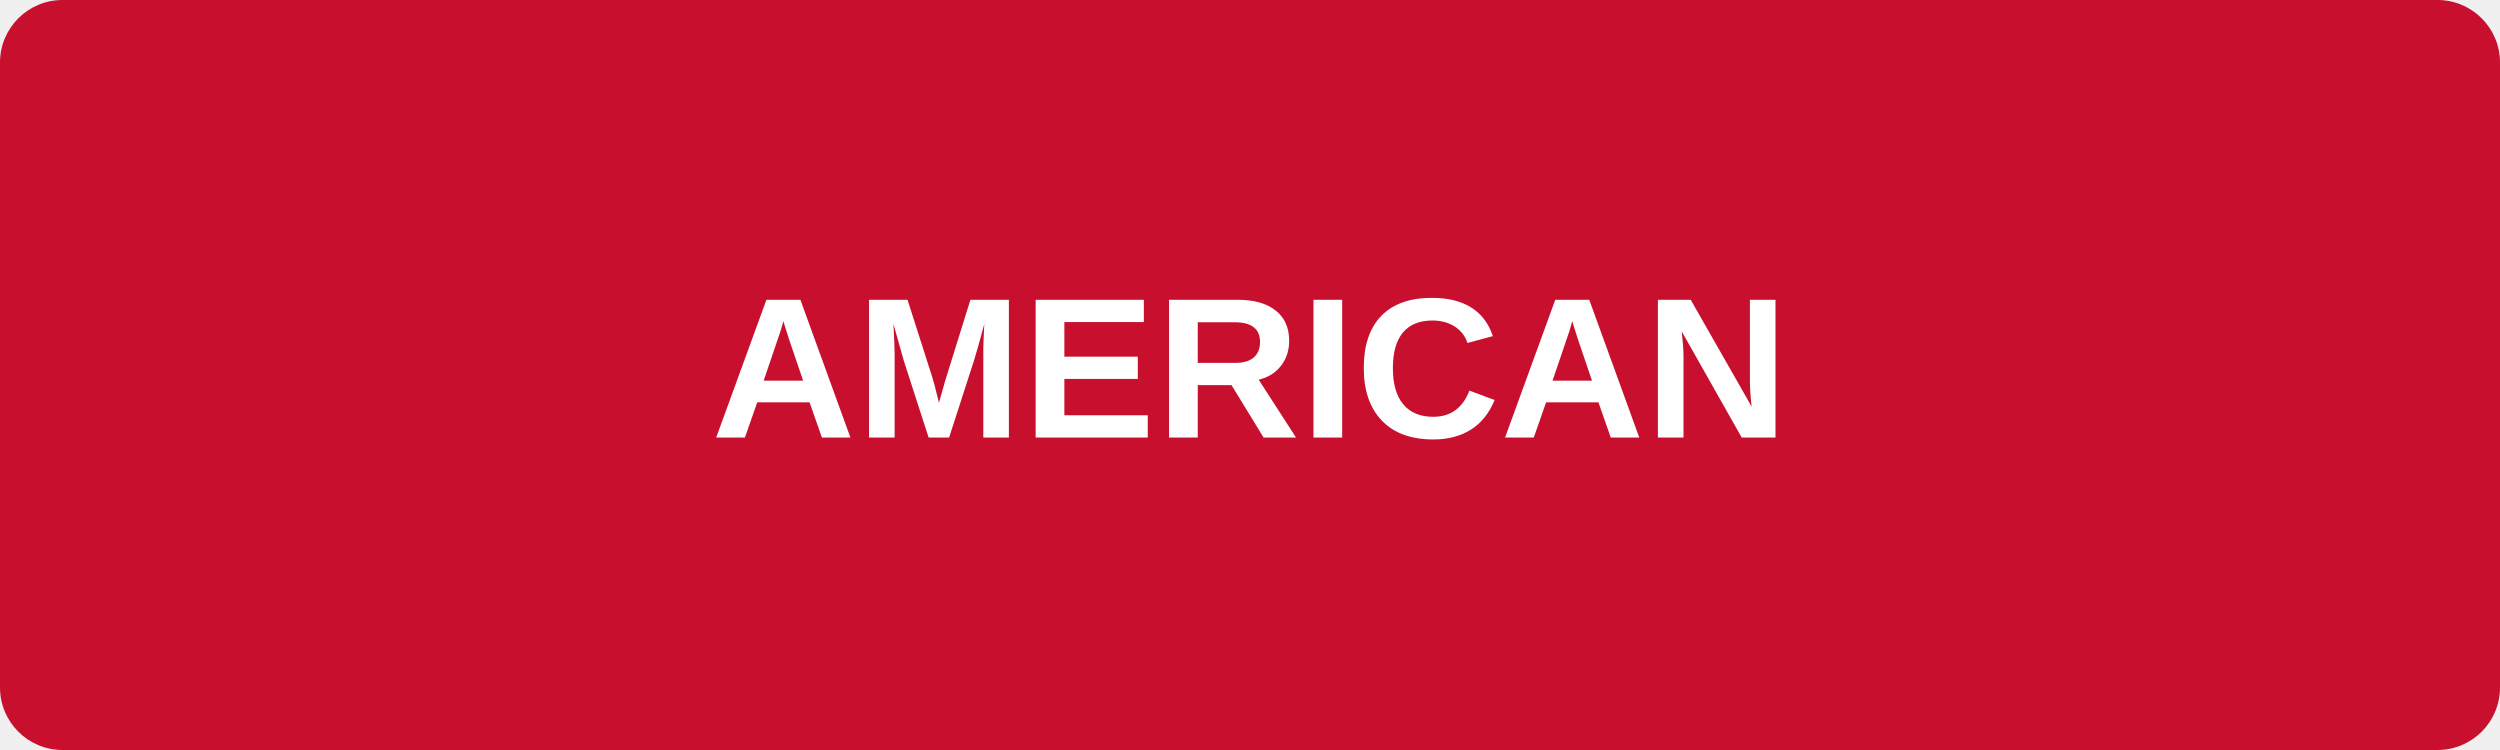
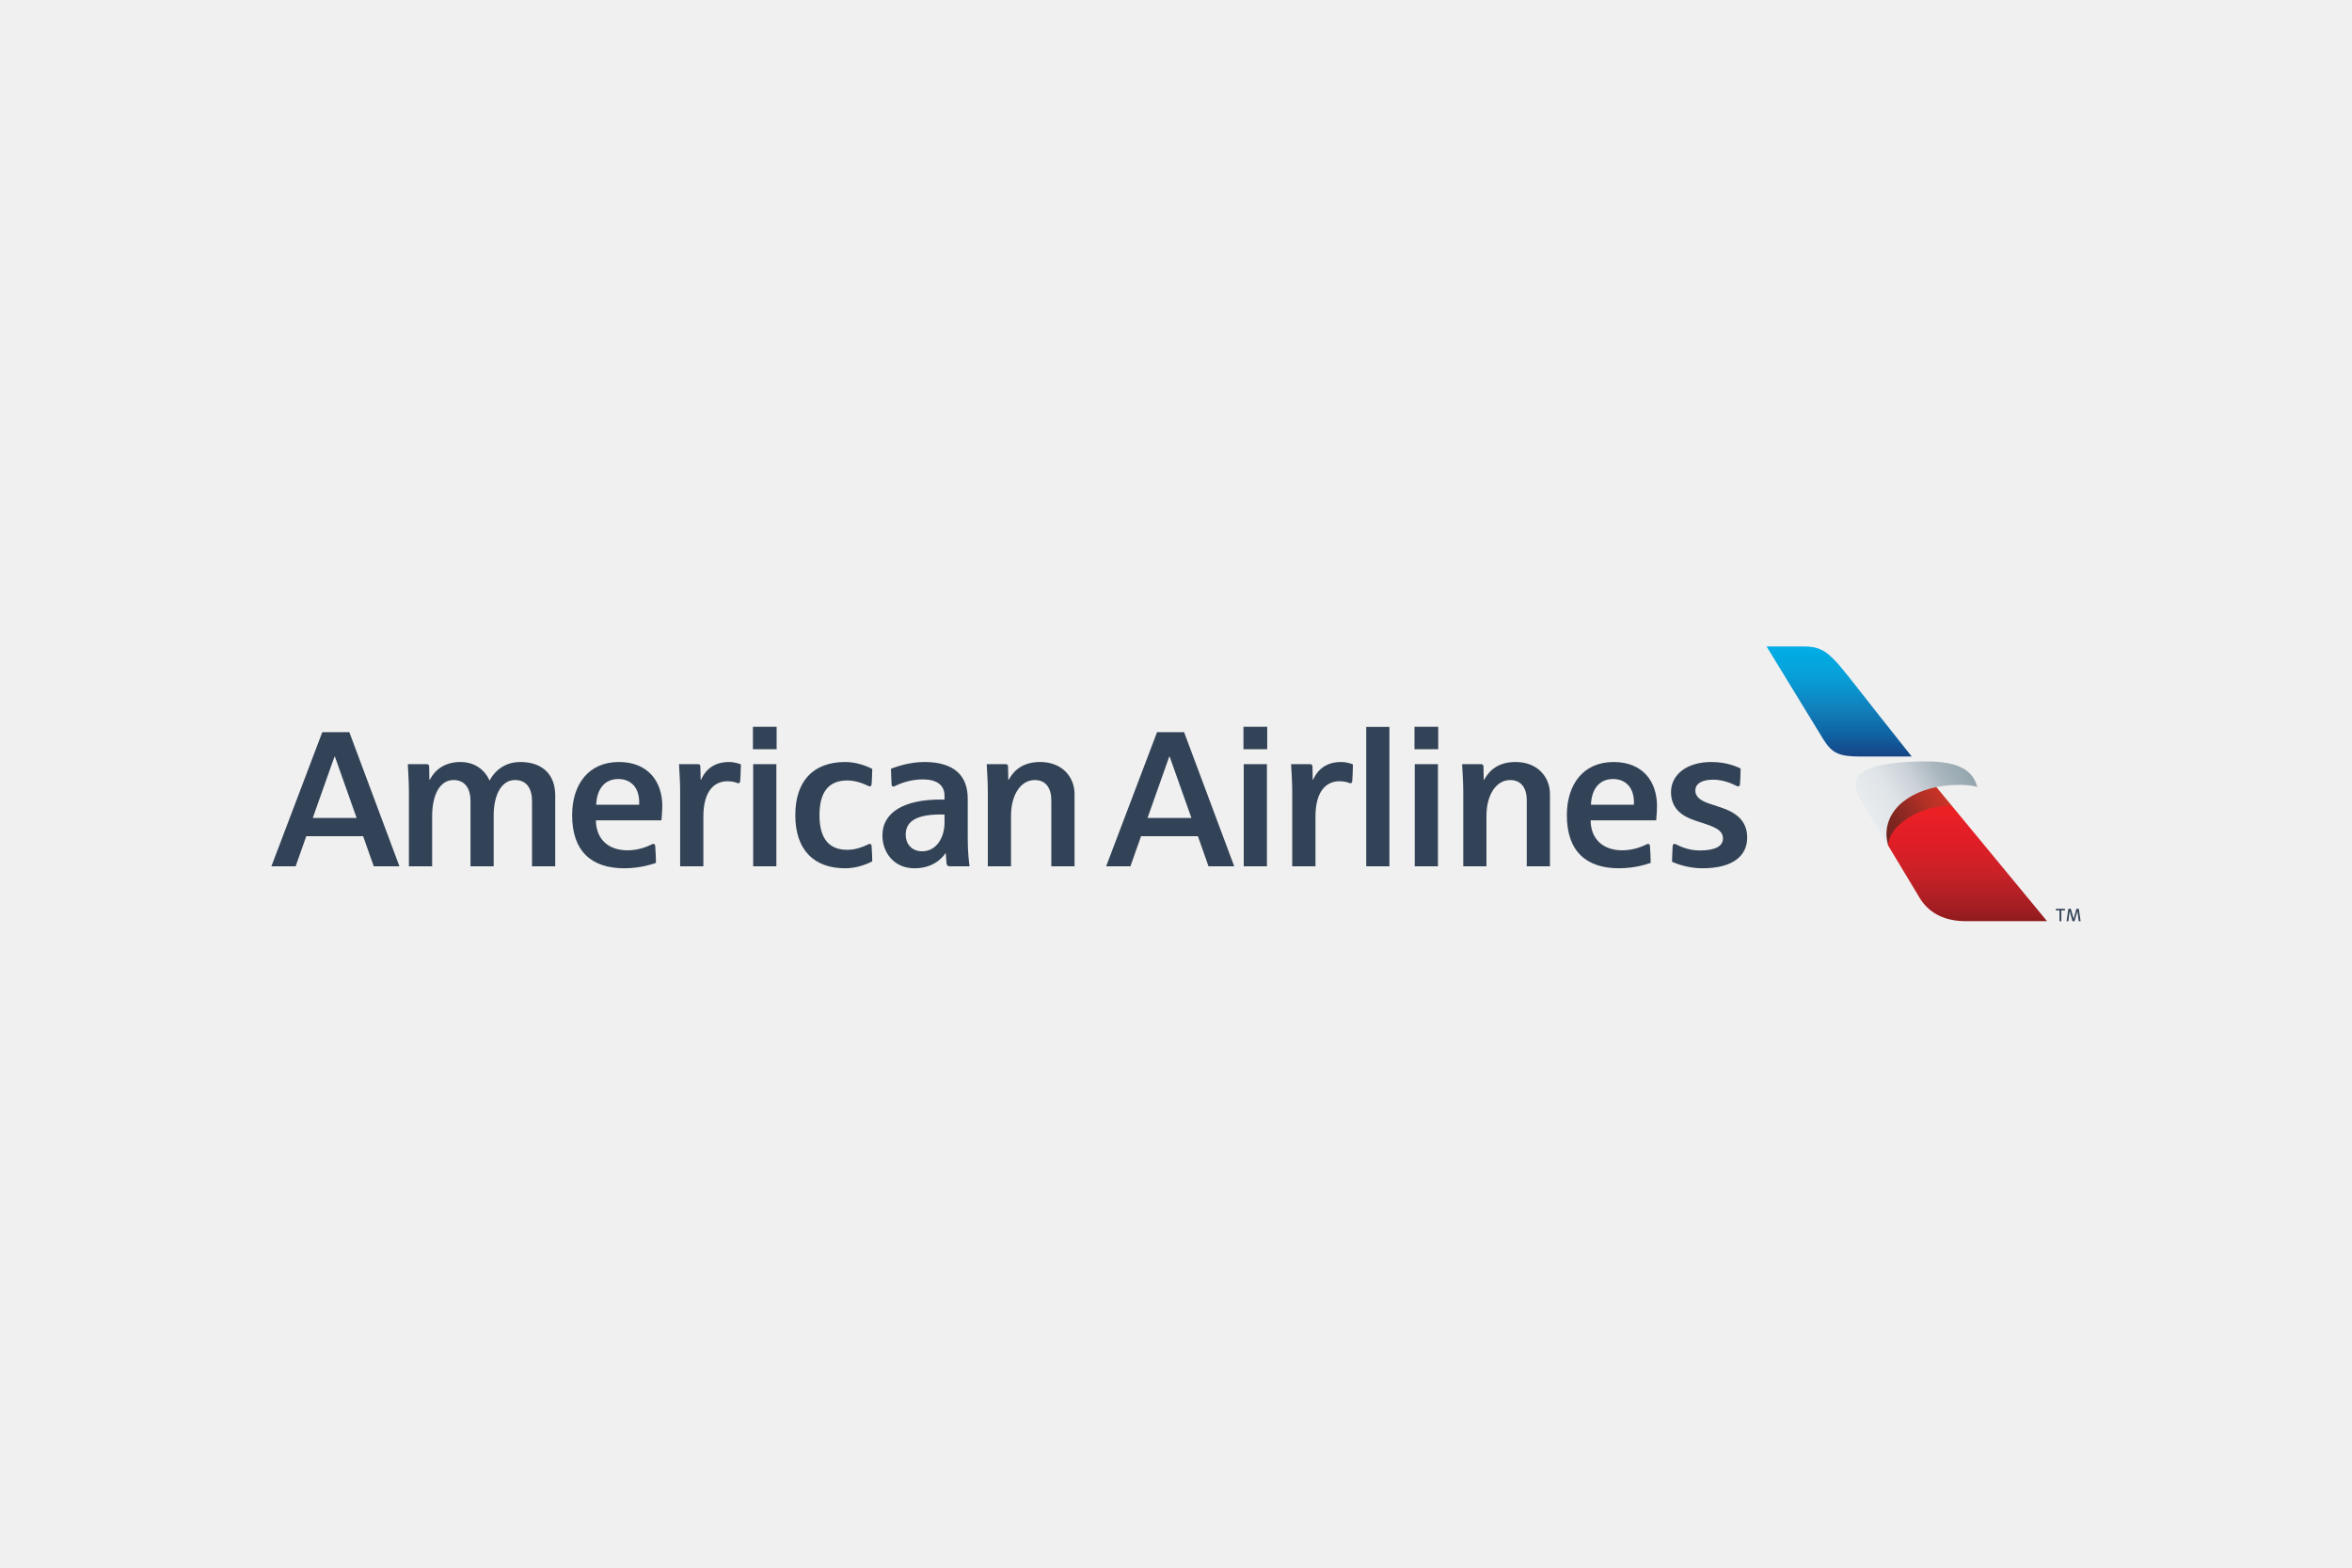
- <svg xmlns="http://www.w3.org/2000/svg" viewBox="0 0 200 60" width="200" height="60">
-   <rect width="200" height="60" fill="#C8102E" rx="5" />
-   <text x="100" y="35" font-family="Arial, sans-serif" font-size="16" font-weight="bold" text-anchor="middle" fill="white">AMERICAN</text>
+ <svg xmlns="http://www.w3.org/2000/svg" xmlns:xlink="http://www.w3.org/1999/xlink" height="800" width="1200" viewBox="-44.85 -11.353 388.7 68.119">
+   <defs>
+     <linearGradient id="d">
+       <stop offset="0" stop-color="#05aee9" />
+       <stop offset=".096" stop-color="#00a9e0" />
+       <stop offset=".204" stop-color="#07a3dc" />
+       <stop offset=".299" stop-color="#089dd5" />
+       <stop offset=".404" stop-color="#0a92cc" />
+       <stop offset=".5" stop-color="#0f87c3" />
+       <stop offset=".6" stop-color="#127cb8" />
+       <stop offset=".7" stop-color="#0e70ad" />
+       <stop offset=".8" stop-color="#0f63a3" />
+       <stop offset=".9" stop-color="#135393" />
+       <stop offset="1" stop-color="#184485" />
+     </linearGradient>
+     <linearGradient id="a">
+       <stop offset="0" stop-color="#eb2023" />
+       <stop offset=".096" stop-color="#e92026" />
+       <stop offset=".204" stop-color="#e31e27" />
+       <stop offset=".299" stop-color="#e01e26" />
+       <stop offset=".404" stop-color="#d81f27" />
+       <stop offset=".5" stop-color="#cf2027" />
+       <stop offset=".6" stop-color="#c62127" />
+       <stop offset=".7" stop-color="#b92025" />
+       <stop offset=".8" stop-color="#ae1f23" />
+       <stop offset=".9" stop-color="#a01d22" />
+       <stop offset="1" stop-color="#901c1c" />
+     </linearGradient>
+     <linearGradient id="c">
+       <stop offset="0" stop-color="#e7ebee" />
+       <stop offset=".249" stop-color="#dfe4e8" />
+       <stop offset=".498" stop-color="#cad1d7" />
+       <stop offset=".749" stop-color="#a8b5bd" />
+       <stop offset="1" stop-color="#93a6ad" />
+     </linearGradient>
+     <linearGradient id="b">
+       <stop offset="0" stop-color="#6c221f" />
+       <stop offset=".249" stop-color="#7f2620" />
+       <stop offset=".498" stop-color="#982b24" />
+       <stop offset=".749" stop-color="#b53125" />
+       <stop offset="1" stop-color="#cb3327" />
+     </linearGradient>
+     <linearGradient y2="786.99" x2="525.444" y1="569.817" x1="525.444" gradientUnits="userSpaceOnUse" id="e" xlink:href="#a" />
+     <linearGradient y2="566.333" x2="652.136" y1="643.61" x1="531.468" gradientUnits="userSpaceOnUse" id="f" xlink:href="#b" />
+     <linearGradient y2="520.517" x2="698.773" y1="622.795" x1="521.996" gradientUnits="userSpaceOnUse" id="g" xlink:href="#c" />
+     <linearGradient y2="473.237" x2="421.739" y1="263.433" x1="421.739" gradientUnits="userSpaceOnUse" id="h" xlink:href="#d" />
+     <clipPath clipPathUnits="userSpaceOnUse" id="j">
+       <path d="M63.943 200.817h32.252V221.4H63.943z" />
+     </clipPath>
+     <clipPath clipPathUnits="userSpaceOnUse" id="i">
+       <path d="M162.72 676.171H345.6v31.945H162.72z" />
+     </clipPath>
+   </defs>
+   <path d="M532.097 643.969l60.179 100c18.655 29.97 49.387 43.572 87.679 43.572h154.821L653.526 567.898l-25.715-14.643-67.857 22.143-34.385 49.758z" fill="url(#e)" transform="translate(221.1368 -22.817) scale(.08663)" />
+   <path d="M653.526 567.898l-37.838-45.866-100.005 53.791 10.607 54.296 5.807 13.851c-2.274-36.798 60.908-79.522 121.429-76.071z" fill="url(#f)" transform="translate(221.1368 -22.817) scale(.08663)" />
+   <path d="M532.097 643.969l-54.107-89.464c-6.518-10.149-8.304-19.029-8.304-29.375 0-11.379 4.851-17.619 23.482-27.5 21.704-10.392 65.401-14.911 110.446-14.911 73.195 0 90.741 23.491 98.214 48.839 0 0-10.334-4.107-34.643-4.107-77.111 0-138.75 37.431-138.75 94.107 0 11.893 3.661 22.411 3.661 22.411z" fill="url(#g)" transform="translate(221.1368 -22.817) scale(.08663)" />
+   <path d="M299.7 263.37h72.78c30.694 0 43.282 12.556 55.699 24.875 14.211 12.919 57.313 71.254 148.429 185.11h-98.616c-40.326 0-53.081-6.87-68.677-30.655z" fill="url(#h)" transform="translate(221.1368 -22.817) scale(.08663)" />
+   <path d="M297.382 43.36l.457 1.64h.008l.464-1.64h.388L299 45.413h-.311l-.213-1.675h-.007l-.479 1.675h-.333l-.465-1.668h-.005l-.213 1.668h-.296l.299-2.053zm-.966 0v.264h-.605v1.789h-.299v-1.789h-.605v-.264z" fill="#334357" />
+   <g clip-path="url(#i)" transform="matrix(1.67991 0 0 -1.67991 -278.8636 1183.419)">
+     <path d="M254.369 693.616h-.042l-2.136-6.038h4.319zm3.823-10.795l-1.046 2.966h-5.592l-1.048-2.966h-2.387l5.009 13.202h2.66l4.932-13.202zm20.261 13.731h2.335v-2.207h-2.335zm.026-3.675h2.282v-10.056h-2.282zm-16.85 3.676h2.336v-2.208h-2.336zm.027-3.676h2.282v-10.056h-2.282zm14.332 3.663h-2.282v-13.719h2.282zm-7.274-8.815v-4.904h-2.289v7.472c0 .718-.082 2.085-.11 2.582h1.843c.199 0 .256-.084.262-.28.004-.297.02-1.246.02-1.246h.052c.18.435.829 1.737 2.725 1.737.635 0 1.105-.205 1.182-.236 0-.433-.045-1.383-.068-1.634-.014-.165-.086-.219-.168-.219-.078 0-.114.018-.157.035-.142.06-.474.161-.935.161-1.218 0-2.357-.879-2.357-3.468m20.784-4.904v6.494c0 1.24-.566 1.996-1.628 1.996-1.404 0-2.336-1.494-2.336-3.51v-4.98h-2.283v7.387c0 .813-.074 1.998-.112 2.667h1.834c.207 0 .266-.085.268-.271.006-.215.024-1.255.024-1.255h.052c.275.473.978 1.738 3.082 1.738 2.169 0 3.381-1.483 3.381-3.148v-7.118zm6.316 6.061h4.224c.087 1.621-.764 2.529-2.048 2.529-1.344 0-2.115-.972-2.176-2.529m5.631-3.853c.127 0 .164-.111.174-.225.039-.429.076-1.399.07-1.646-.244-.078-1.471-.529-3.119-.529-3.201 0-5.127 1.656-5.127 5.221 0 3.061 1.642 5.236 4.594 5.236 2.898 0 4.276-1.938 4.276-4.344 0-.283-.031-.761-.081-1.396h-6.447c0-1.717 1.094-2.949 3.116-2.949 1.114 0 2 .399 2.352.569.07.034.111.063.192.063m5.346-2.4c2.971 0 4.393 1.215 4.393 3.021 0 1.778-1.263 2.526-2.601 2.968-.384.124-.76.25-1.111.368-.916.303-1.391.701-1.391 1.295 0 .627.572 1.066 1.76 1.066 1.056 0 1.919-.431 2.261-.596.057-.026.108-.063.199-.063.072 0 .161.045.173.223.023.337.063.948.063 1.535-.277.127-1.276.64-2.883.64-2.455 0-3.964-1.277-3.964-2.962 0-1.634 1.117-2.38 2.346-2.787.283-.096.808-.268 1.115-.372 1.283-.426 1.649-.813 1.649-1.413 0-.783-.834-1.17-2.269-1.17-1.177 0-1.986.432-2.311.584-.066.029-.105.063-.196.063-.169 0-.172-.225-.174-.262-.007-.108-.061-1.15-.061-1.497.269-.116 1.435-.641 3.002-.641m-134.542 10.987h-.042l-2.137-6.038h4.316zm3.822-10.795l-1.047 2.966h-5.592l-1.047-2.966h-2.386l5.009 13.203h2.658l4.932-13.203zm37.299 13.732h2.334v-2.207h-2.334zm.027-3.676h2.28v-10.056h-2.28zm-4.9-5.152v-4.904h-2.285v7.472c0 .719-.082 2.086-.112 2.584h1.844c.199 0 .258-.086.259-.281.006-.296.024-1.247.024-1.247h.051c.181.435.828 1.737 2.725 1.737.633 0 1.107-.204 1.185-.235 0-.433-.047-1.383-.069-1.635-.015-.164-.088-.217-.169-.217-.077 0-.116.016-.158.033-.144.061-.475.162-.932.162-1.219 0-2.363-.88-2.363-3.469m-16.857-4.904v6.434c0 1.159-.49 2.058-1.673 2.058-1.332 0-2.1-1.458-2.1-3.5v-4.992h-2.281v6.454c0 1.054-.44 2.038-1.664 2.038-1.351 0-2.107-1.455-2.107-3.572v-4.92h-2.286v7.324c0 .946-.084 2.284-.111 2.732h1.827c.206 0 .274-.068.278-.281.005-.267.021-1.247.021-1.247h.052c.139.287.89 1.738 2.986 1.738 1.953 0 2.7-1.401 2.885-1.833.18.38 1.047 1.833 3.014 1.833 2.046 0 3.442-1.098 3.442-3.304v-6.962zm6.314 6.063h4.225c.087 1.618-.761 2.528-2.048 2.528-1.344 0-2.113-.973-2.177-2.528m5.634-3.855c.125 0 .163-.111.173-.225.039-.429.076-1.4.07-1.646-.243-.078-1.47-.529-3.118-.529-3.202 0-5.128 1.658-5.128 5.223 0 3.057 1.641 5.234 4.596 5.234 2.895 0 4.276-1.937 4.276-4.344 0-.283-.032-.761-.083-1.394h-6.447c0-1.719 1.095-2.951 3.114-2.951 1.115 0 2.003.399 2.354.571.07.034.11.061.193.061m28.632 2.894h-.388c-2.868 0-3.432-.997-3.432-2.01 0-.828.546-1.612 1.618-1.612 1.424 0 2.202 1.375 2.202 2.822zm.55-5.102c-.184 0-.337.061-.357.328-.022.328-.067.963-.067.963h-.031c-.135-.185-.967-1.483-3.056-1.483-2.001 0-3.149 1.542-3.149 3.235 0 2.347 2.279 3.526 5.66 3.526h.45v.369c0 1.053-.749 1.617-2.149 1.617-1.26 0-2.306-.442-2.713-.649-.027-.013-.101-.056-.169-.056-.108 0-.169.067-.175.186-.018.378-.057 1.105-.063 1.566.412.157 1.778.664 3.281.664 2.988 0 4.271-1.387 4.271-3.602v-3.921c0-1.43.133-2.366.18-2.743zm-7.889 2.208c.06 0 .145-.04.165-.216.044-.479.062-1.263.064-1.509-.456-.225-1.444-.675-2.656-.675-3.046 0-4.914 1.768-4.914 5.227 0 3.241 1.661 5.23 4.914 5.23 1.079 0 2.072-.376 2.656-.676 0-.358-.035-1.169-.064-1.51-.014-.143-.083-.212-.165-.212-.091 0-.122.024-.176.048-.735.36-1.426.534-2.048.534-1.939 0-2.737-1.269-2.737-3.414 0-1.912.638-3.411 2.737-3.411.802 0 1.533.286 1.986.504.122.057.143.08.238.08m17.845-2.208v6.494c0 1.241-.566 1.997-1.626 1.997-1.405 0-2.339-1.493-2.339-3.511v-4.98h-2.281v7.387c0 .813-.074 1.998-.11 2.669h1.831c.209 0 .269-.087.27-.273.005-.213.022-1.255.022-1.255h.05c.278.474.98 1.739 3.084 1.739 2.172 0 3.384-1.484 3.384-3.147v-7.12z" fill="#334357" />
+   </g>
+   <g clip-path="url(#j)" transform="matrix(1.25 0 0 -1.25 -566.6078 846.226)">
+     <path d="M104.997 183.523v3.268l.222.273v2.454l.724.492v.058l.264-.142 2.296-1.235.106-.057v-.984l1.368-.547.124-.05v-3.557h.118v-.205h1.251V181.8H44.633v1.491h1.44v1.47h-.226v.408l.788.916 1.139 1.325 1.139-1.325.774-.9v-.424h-.202v-1.47h.477v2.851h-.242v.393l.807.939 1.146 1.332 1.146-1.332.809-.941v-.391h-.234v-2.84h.383v9.641h4.276v-3.58h4.128v-6.061h.435v10.21h3.572V183.291h.521v6.317h2.753v7.766h3.572V183.291h.744v16.007l3.572-1.867v-6.168h3.809v-.718h3.536v-3.059h1.242v5.287l3.152.7.907-.511v2.964l4.105.912 1.851-1.044v-3.609h.049v1.232l1.303 1.334v1.043h.365v-1.032l1.302-1.345v-1.232h.416v-8.894h.654v6.634h.818v1.164h.364v.737l1.127 1.377 1.113-1.377v-.737h.365v-1.164h.724v-6.634h.383v.232z" fill="#086591" fill-rule="evenodd" />
+   </g>
</svg>
